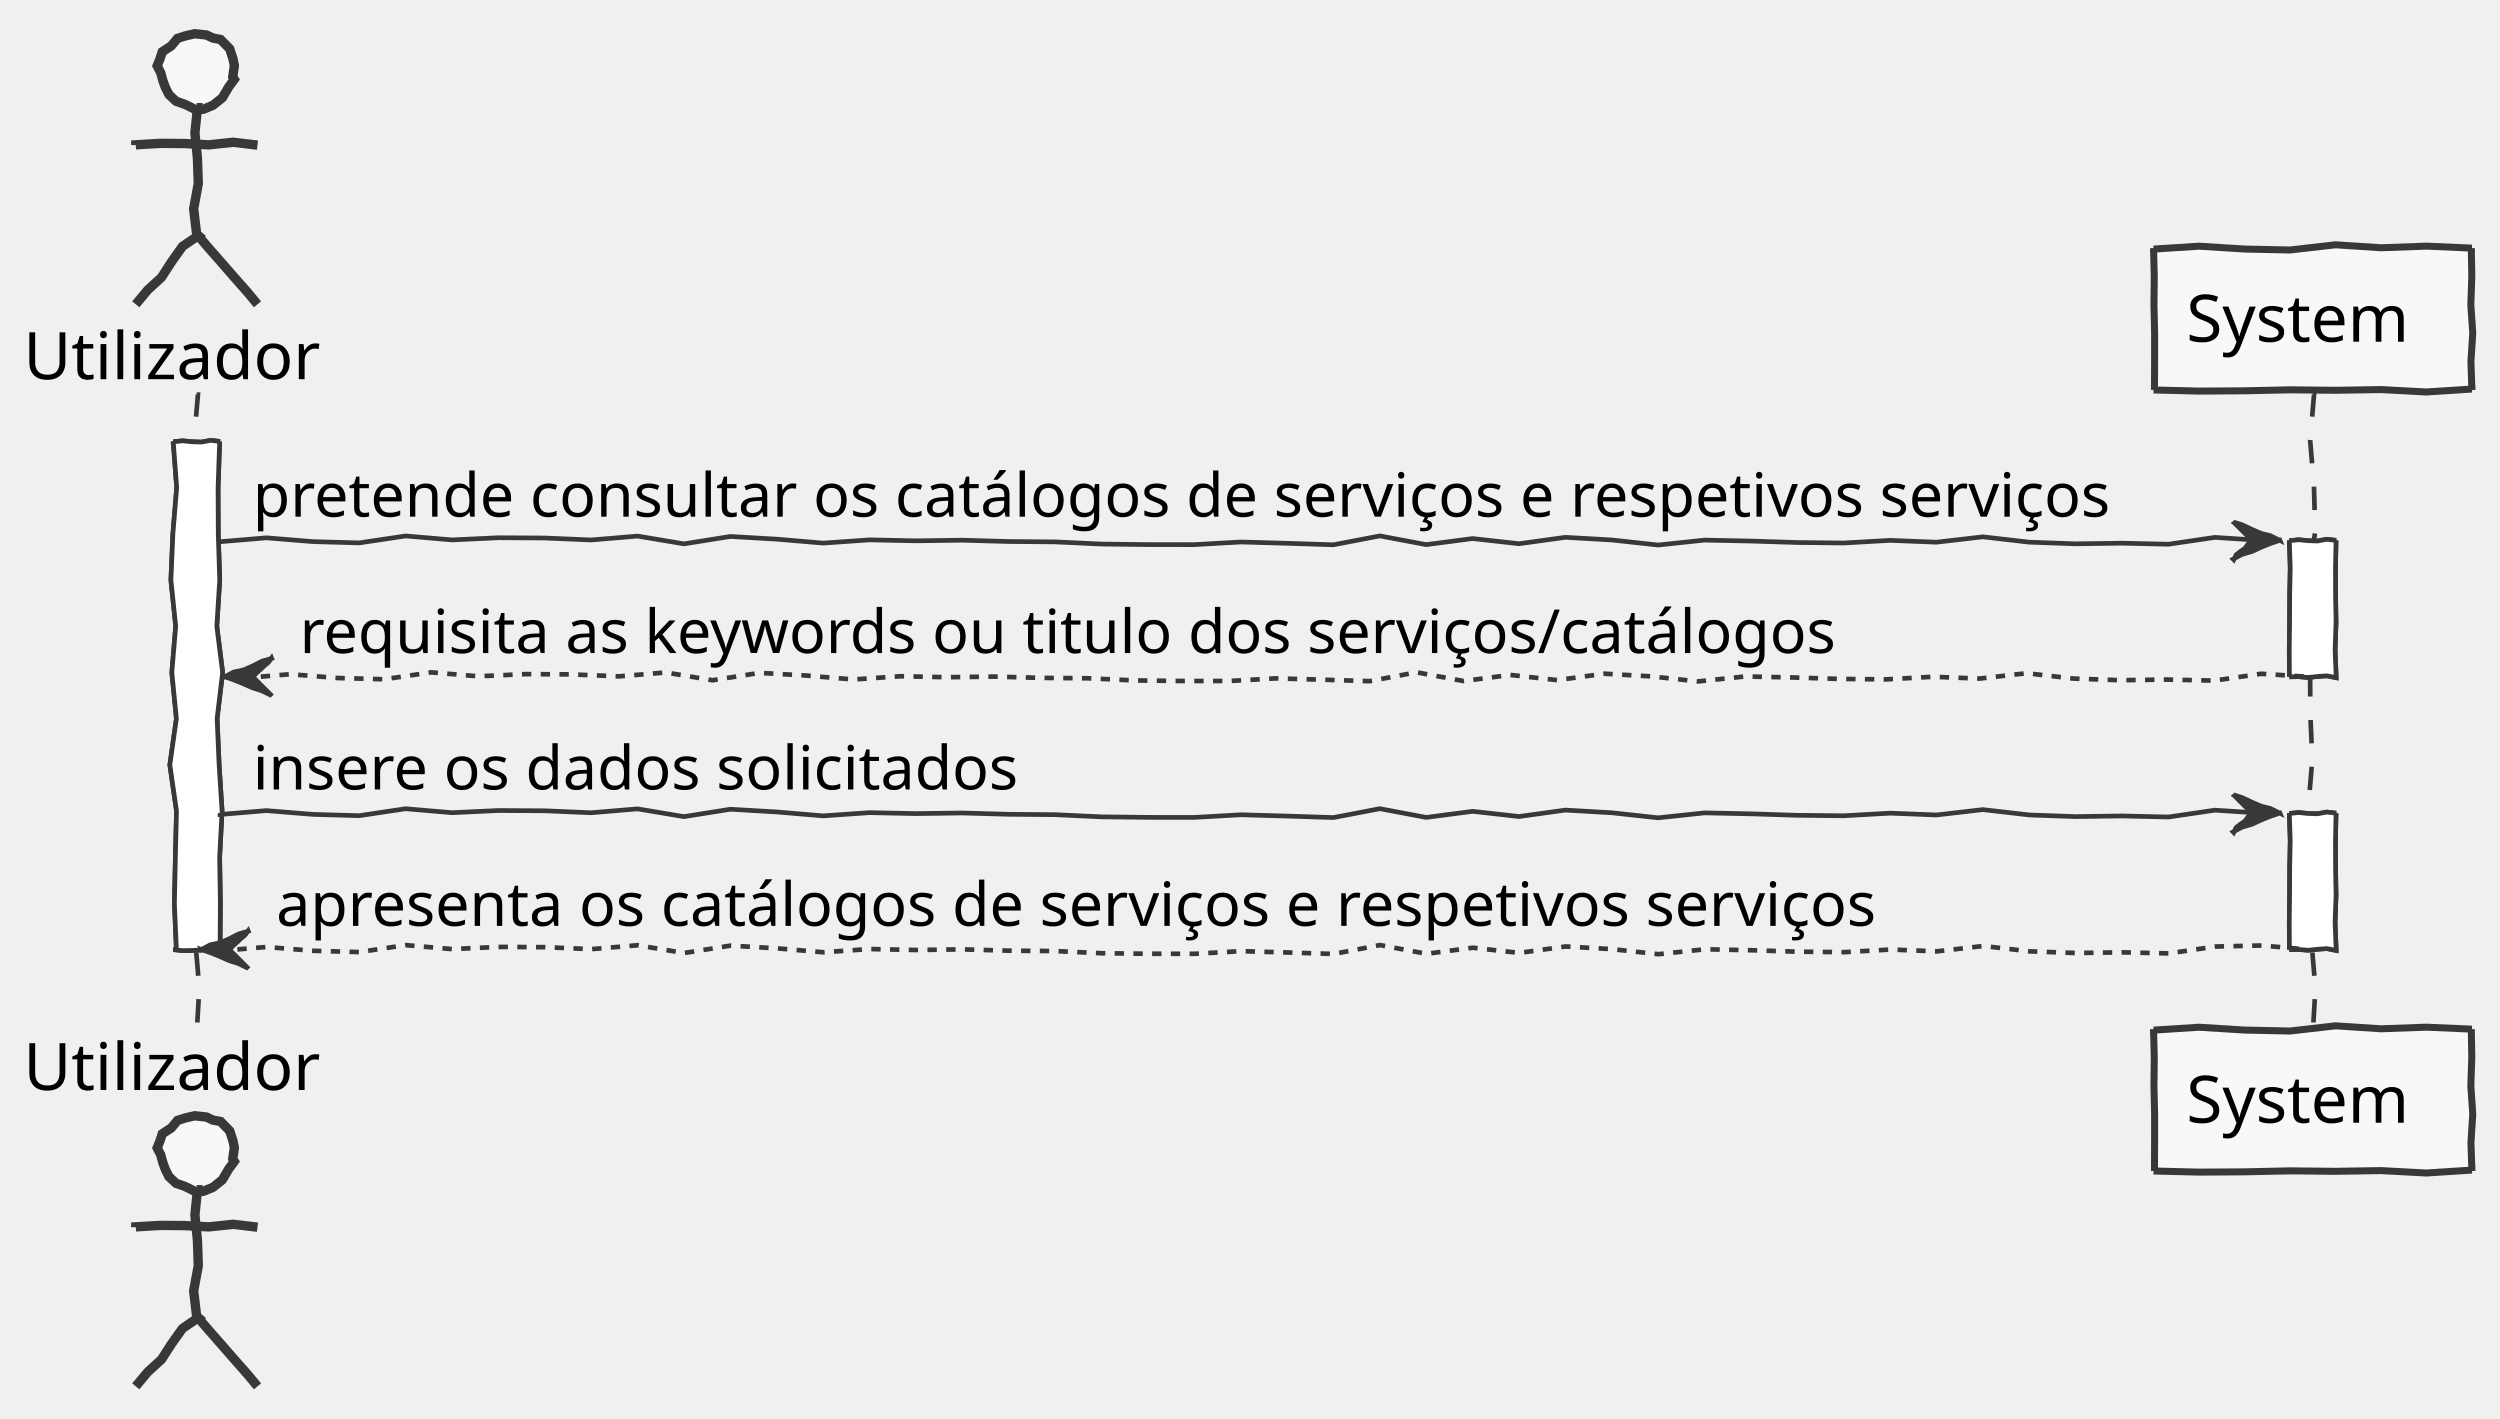
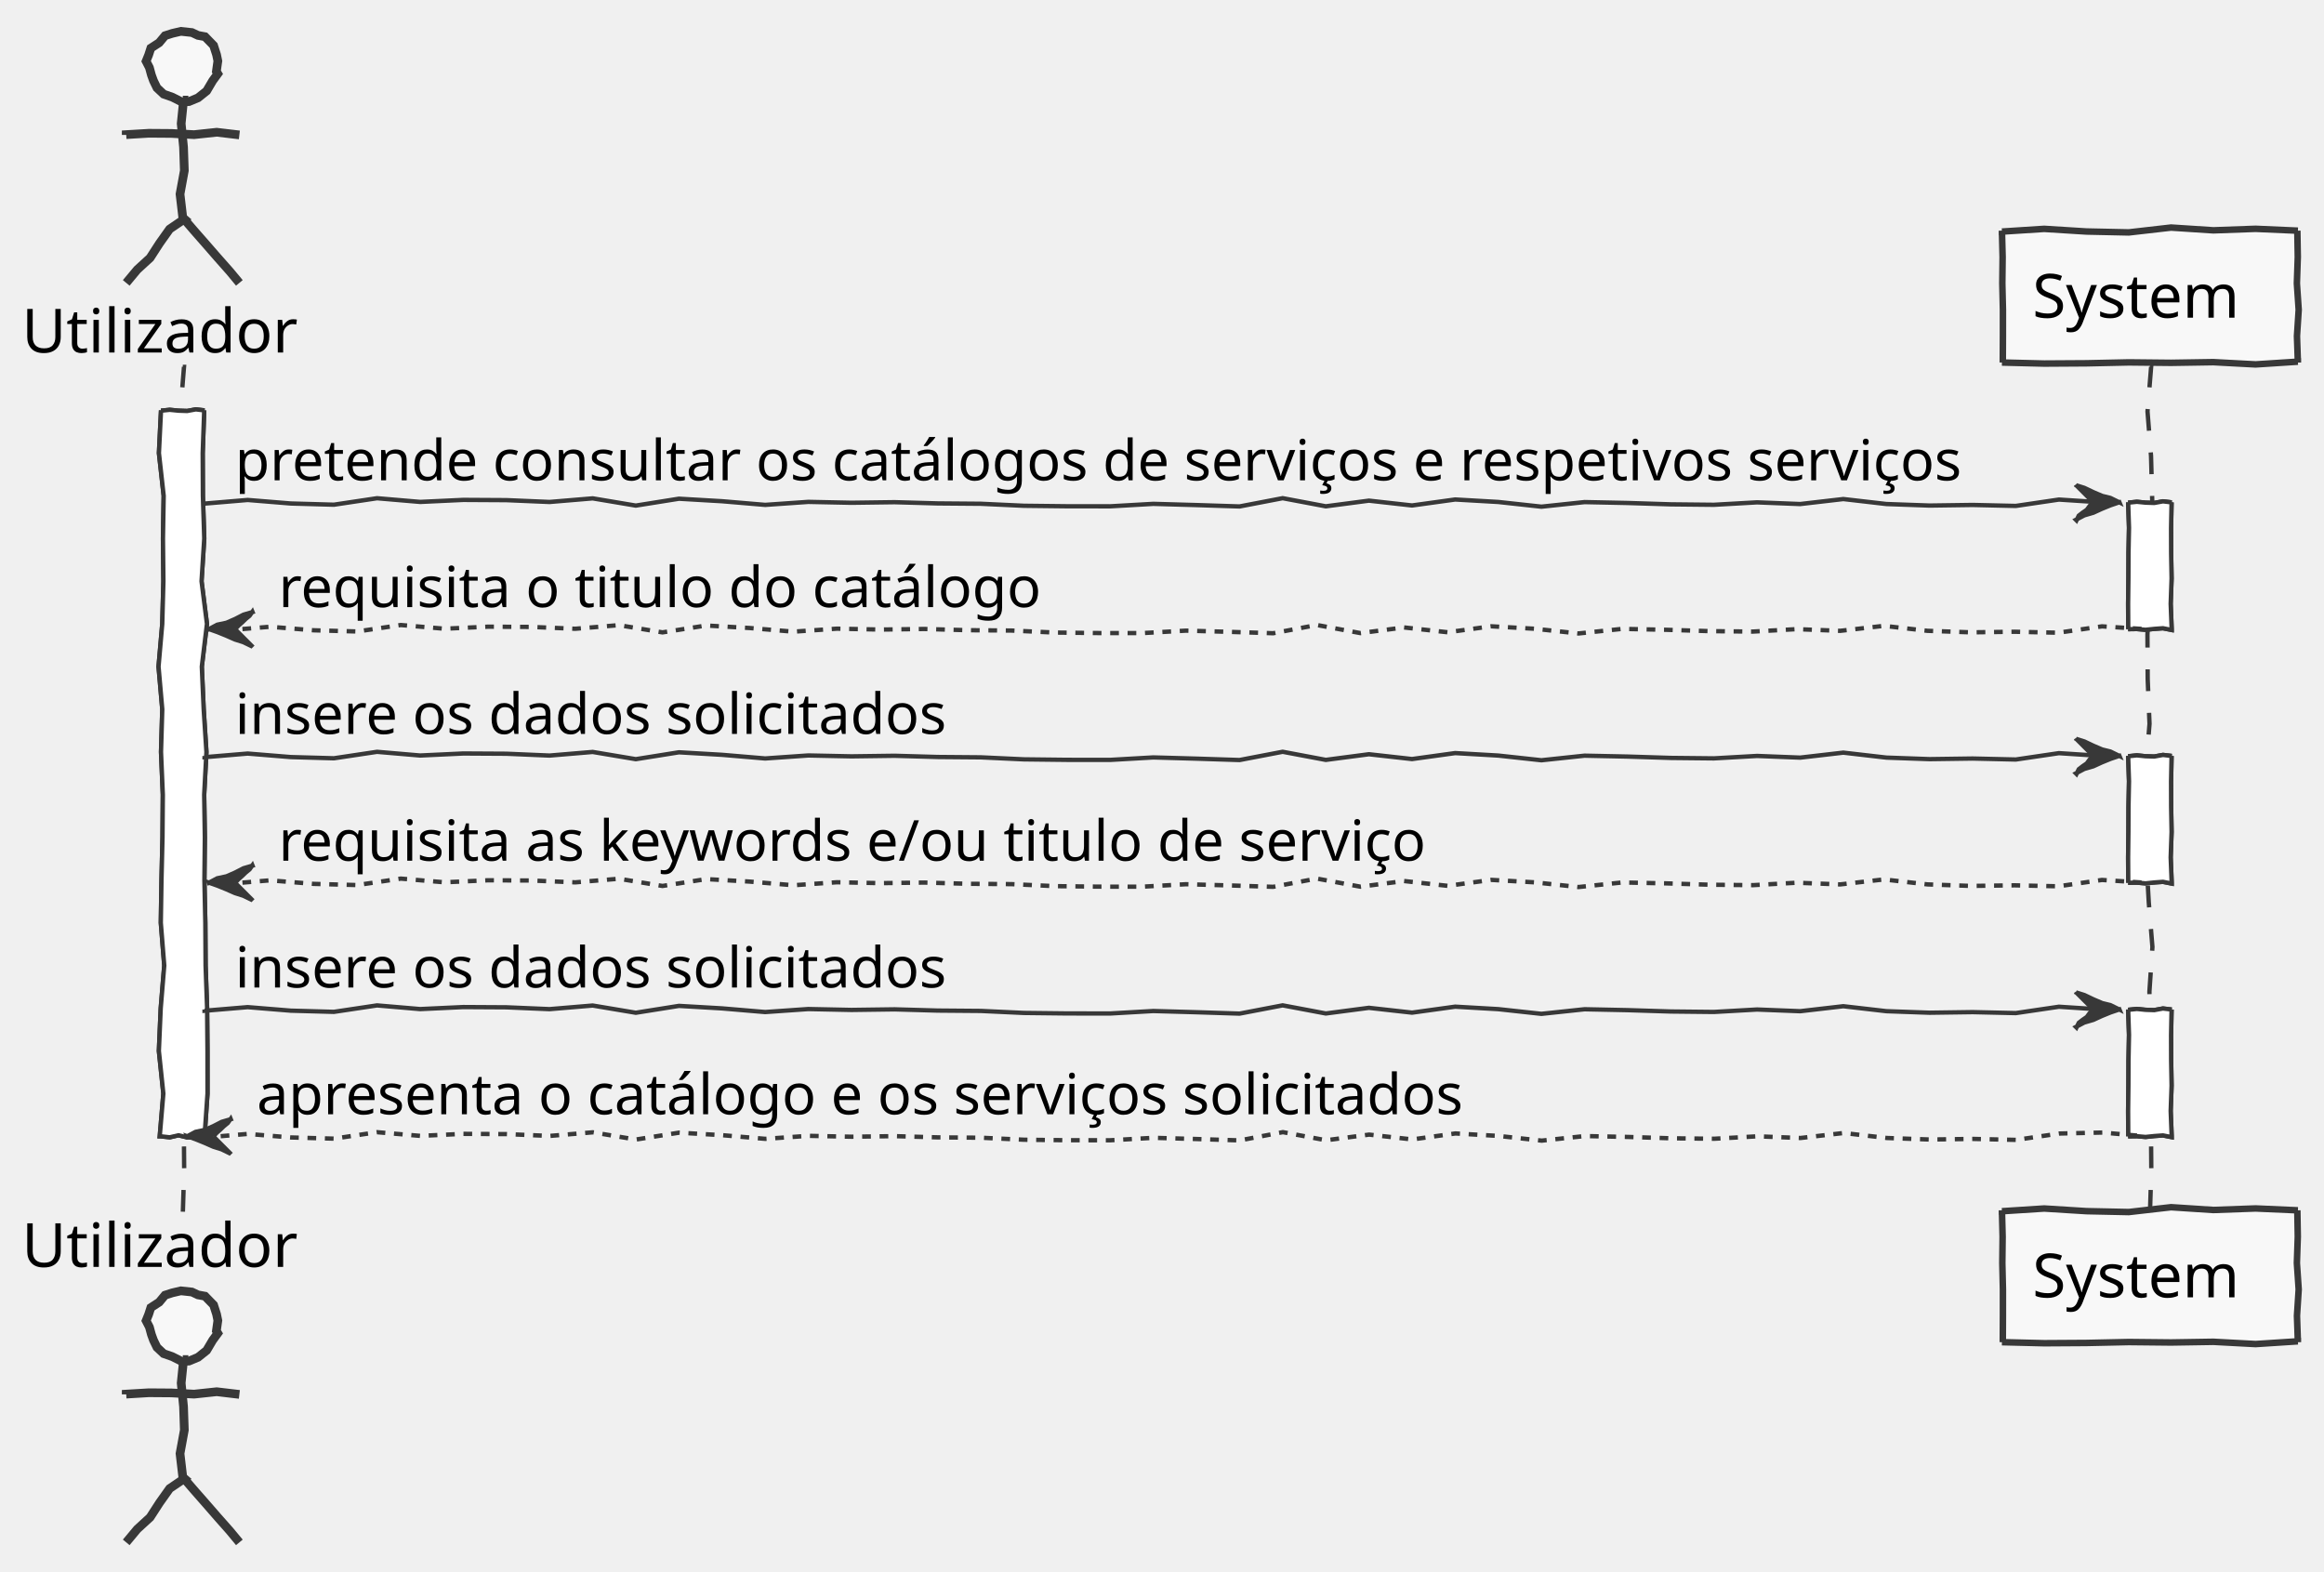
- <svg xmlns="http://www.w3.org/2000/svg" contentScriptType="application/ecmascript" contentStyleType="text/css" height="303px" preserveAspectRatio="none" style="width:534px;height:303px;" version="1.1" viewBox="0 0 534 303" width="534px" zoomAndPan="magnify">
+ <svg xmlns="http://www.w3.org/2000/svg" contentScriptType="application/ecmascript" contentStyleType="text/css" height="361px" preserveAspectRatio="none" style="width:534px;height:361px;" version="1.1" viewBox="0 0 534 361" width="534px" zoomAndPan="magnify">
  <defs />
  <g>
-     <polygon fill="#FFFFFF" points="37,94.297,37,94.367,39,94.159,41,94.361,43,94.43,45,94.059,47,94.297,46.922,94.297,46.574,104.163,46.617,114.03,46.932,123.896,46.309,133.763,47.554,143.629,46.37,153.496,46.802,163.362,47.432,173.229,46.914,183.095,47.068,192.962,47,202.828,47,202.817,45,202.888,43,202.908,41,203.023,39,203.052,37,202.828,37.679,202.828,37.255,192.962,37.464,183.095,37.702,173.229,36.279,163.362,37.678,153.496,36.703,143.629,37.534,133.763,36.505,123.896,36.931,114.03,37.742,104.163,37,94.297" style="stroke:#383838;stroke-width:1.0;" />
+     <polygon fill="#FFFFFF" points="37,94.297,37,94.367,39,94.159,41,94.361,43,94.43,45,94.059,47,94.297,46.922,94.297,46.574,104.109,46.617,113.92,46.932,123.732,46.309,133.543,47.554,143.355,46.37,153.166,46.802,162.978,47.432,172.79,46.914,182.601,47.068,192.413,46.968,202.224,47.178,212.036,47.239,221.847,47.586,231.659,47.671,241.471,47.679,251.282,47,261.094,47,261.179,45,261.248,43,261.328,41,260.853,39,261.32,37,261.094,36.703,261.094,37.534,251.282,36.505,241.471,36.931,231.659,37.742,221.847,36.951,212.036,37.105,202.224,37.339,192.413,37.416,182.601,36.996,172.79,37.287,162.978,36.428,153.166,37.284,143.355,37.548,133.543,37.444,123.732,37.613,113.92,36.517,104.109,37,94.297" style="stroke:#383838;stroke-width:1.0;" />
    <polygon fill="#FFFFFF" points="489,115.43,489,115.5,491,115.292,493,115.494,495,115.563,497,115.192,499,115.43,498.974,115.43,498.858,121.256,498.872,127.083,498.977,132.909,498.769,138.736,499,144.562,499,144.747,497,144.352,495,144.497,493,144.707,491,144.534,489,144.562,489.023,144.562,488.989,138.736,489.06,132.909,489.08,127.083,489.195,121.256,489,115.43" style="stroke:#383838;stroke-width:1.0;" />
    <polygon fill="#FFFFFF" points="489,173.695,489,173.765,491,173.557,493,173.76,495,173.828,497,173.458,499,173.695,498.974,173.695,498.858,179.522,498.872,185.348,498.977,191.175,498.769,197.002,499,202.828,499,203.013,497,202.618,495,202.762,493,202.972,491,202.799,489,202.828,489.023,202.828,488.989,197.002,489.06,191.175,489.08,185.348,489.195,179.522,489,173.695" style="stroke:#383838;stroke-width:1.0;" />
-     <path d="M42,84.297 L42.28,84.297 L41.448,94.049 L42.258,103.801 L42.533,113.554 L41.049,123.306 L41.896,133.058 L41.431,142.81 L41.489,152.562 L41.909,162.315 L41.078,172.067 L42.738,181.819 L41.16,191.571 L41.736,201.324 L42.576,211.076 L42,220.828 " fill="none" style="stroke:#383838;stroke-width:1.0;stroke-dasharray:5.0,5.0;" />
-     <path d="M494,84.297 L494.28,84.297 L493.448,94.049 L494.258,103.801 L494.533,113.554 L493.049,123.306 L493.896,133.058 L493.431,142.81 L493.489,152.562 L493.909,162.315 L493.078,172.067 L494.738,181.819 L493.16,191.571 L493.736,201.324 L494.576,211.076 L494,220.828 " fill="none" style="stroke:#383838;stroke-width:1.0;stroke-dasharray:5.0,5.0;" />
+     <polygon fill="#FFFFFF" points="489,231.961,489,232.031,491,231.823,493,232.025,495,232.094,497,231.723,499,231.961,498.974,231.961,498.858,237.787,498.872,243.614,498.977,249.441,498.769,255.267,499,261.094,499,261.278,497,260.884,495,261.028,493,261.238,491,261.065,489,261.094,489.023,261.094,488.989,255.267,489.06,249.441,489.08,243.614,489.195,237.787,489,231.961" style="stroke:#383838;stroke-width:1.0;" />
+     <path d="M42,84.297 L42.28,84.297 L41.448,94.549 L42.258,104.802 L42.533,115.054 L41.049,125.307 L41.896,135.559 L41.431,145.812 L41.489,156.064 L41.909,166.317 L41.078,176.569 L42.738,186.821 L41.16,197.074 L41.736,207.327 L42.576,217.579 L41.886,227.831 L42.091,238.084 L41.957,248.336 L42.238,258.589 L42.319,268.841 L42,279.094 " fill="none" style="stroke:#383838;stroke-width:1.0;stroke-dasharray:5.0,5.0;" />
+     <path d="M494,84.297 L494.28,84.297 L493.448,94.549 L494.258,104.802 L494.533,115.054 L493.049,125.307 L493.896,135.559 L493.431,145.812 L493.489,156.064 L493.909,166.317 L493.078,176.569 L494.738,186.821 L493.16,197.074 L493.736,207.327 L494.576,217.579 L493.886,227.831 L494.091,238.084 L493.957,248.336 L494.238,258.589 L494.319,268.841 L494,279.094 " fill="none" style="stroke:#383838;stroke-width:1.0;stroke-dasharray:5.0,5.0;" />
    <text fill="#000000" font-family="FG Virgil" font-size="14" lengthAdjust="spacing" textLength="68" x="5" y="80.995">Utilizador</text>
    <polygon fill="#F8F8F8" points="50.044,16.946,48.871,18.548,47.484,20.895,45.501,22.477,43.416,23.341,41.754,23.417,39.618,22.335,37.602,21.628,36.072,20.194,35.27,18.551,34.794,17.243,34.328,15.535,33.571,14.065,34.153,12.63,34.662,11.058,36.574,9.814,37.919,8.201,39.584,7.665,41.564,7.204,44.102,7.478,45.492,8.133,47.109,8.431,49.074,10.444,49.76,12.57,50.057,14.021,49.72,16.411" style="stroke:#383838;stroke-width:2.0;" />
    <path d="M42,23 L42.187,23 L41.632,28.4 L42.172,33.8 L42.355,39.2 L41.366,44.6 L42,50 M29,31 L29,30.931 L34.2,30.621 L39.4,30.659 L44.6,30.939 L49.8,30.385 L55,31 M42,50 L42.372,50.322 L38.977,52.633 L36.667,55.885 L34.49,59.252 L31.542,61.95 L29,65 M42,50 L42.046,50.04 L44.578,52.981 L47.32,56.104 L49.961,59.139 L52.793,62.341 L55,65 " fill="none" style="stroke:#383838;stroke-width:2.0;" />
-     <text fill="#000000" font-family="FG Virgil" font-size="14" lengthAdjust="spacing" textLength="68" x="5" y="232.823">Utilizador</text>
-     <polygon fill="#F8F8F8" points="50.044,248.071,48.871,249.673,47.484,252.02,45.501,253.602,43.416,254.466,41.754,254.542,39.618,253.46,37.602,252.753,36.072,251.319,35.27,249.676,34.794,248.368,34.328,246.66,33.571,245.19,34.153,243.755,34.662,242.183,36.574,240.939,37.919,239.326,39.584,238.79,41.564,238.329,44.102,238.603,45.492,239.258,47.109,239.556,49.074,241.569,49.76,243.695,50.057,245.146,49.72,247.536" style="stroke:#383838;stroke-width:2.0;" />
-     <path d="M42,254.125 L42.187,254.125 L41.632,259.525 L42.172,264.925 L42.355,270.325 L41.366,275.725 L42,281.125 M29,262.125 L29,262.056 L34.2,261.746 L39.4,261.784 L44.6,262.064 L49.8,261.51 L55,262.125 M42,281.125 L42.372,281.447 L38.977,283.758 L36.667,287.01 L34.49,290.377 L31.542,293.075 L29,296.125 M42,281.125 L42.046,281.165 L44.578,284.106 L47.32,287.229 L49.961,290.264 L52.793,293.466 L55,296.125 " fill="none" style="stroke:#383838;stroke-width:2.0;" />
+     <text fill="#000000" font-family="FG Virgil" font-size="14" lengthAdjust="spacing" textLength="68" x="5" y="291.089">Utilizador</text>
+     <polygon fill="#F8F8F8" points="50.044,306.337,48.871,307.939,47.484,310.286,45.501,311.867,43.416,312.732,41.754,312.807,39.618,311.726,37.602,311.019,36.072,309.584,35.27,307.942,34.794,306.634,34.328,304.926,33.571,303.456,34.153,302.02,34.662,300.448,36.574,299.205,37.919,297.591,39.584,297.056,41.564,296.594,44.102,296.868,45.492,297.524,47.109,297.821,49.074,299.835,49.76,301.961,50.057,303.411,49.72,305.801" style="stroke:#383838;stroke-width:2.0;" />
+     <path d="M42,312.391 L42.187,312.391 L41.632,317.791 L42.172,323.191 L42.355,328.591 L41.366,333.991 L42,339.391 M29,320.391 L29,320.322 L34.2,320.012 L39.4,320.05 L44.6,320.33 L49.8,319.776 L55,320.391 M42,339.391 L42.372,339.713 L38.977,342.024 L36.667,345.276 L34.49,348.642 L31.542,351.341 L29,354.391 M42,339.391 L42.046,339.43 L44.578,342.372 L47.32,345.495 L49.961,348.53 L52.793,351.732 L55,354.391 " fill="none" style="stroke:#383838;stroke-width:2.0;" />
    <polygon fill="#F8F8F8" points="460,53,460,53.21,469.714,52.586,479.429,53.193,489.143,53.4,498.857,52.287,508.571,52.922,518.286,52.574,528,53,527.872,53,527.977,59.059,527.769,65.119,528.184,71.178,527.79,77.237,528,83.297,528,83.099,518.286,83.729,508.571,83.211,498.857,83.365,489.143,83.265,479.429,83.475,469.714,83.536,460,83.297,460.195,83.297,460.224,77.237,460.226,71.178,460.085,65.119,460.154,59.059,460,53" style="stroke:#383838;stroke-width:1.5;" />
    <text fill="#000000" font-family="FG Virgil" font-size="14" lengthAdjust="spacing" textLength="54" x="467" y="72.995">System</text>
-     <polygon fill="#F8F8F8" points="460,219.828,460,220.038,469.714,219.414,479.429,220.021,489.143,220.228,498.857,219.115,508.571,219.75,518.286,219.402,528,219.828,527.872,219.828,527.977,225.887,527.769,231.947,528.184,238.006,527.79,244.066,528,250.125,528,249.927,518.286,250.557,508.571,250.039,498.857,250.193,489.143,250.093,479.429,250.304,469.714,250.364,460,250.125,460.195,250.125,460.224,244.066,460.226,238.006,460.085,231.947,460.154,225.887,460,219.828" style="stroke:#383838;stroke-width:1.5;" />
-     <text fill="#000000" font-family="FG Virgil" font-size="14" lengthAdjust="spacing" textLength="54" x="467" y="239.823">System</text>
-     <polygon fill="#FFFFFF" points="37,94.297,37,94.367,39,94.159,41,94.361,43,94.43,45,94.059,47,94.297,46.922,94.297,46.574,104.163,46.617,114.03,46.932,123.896,46.309,133.763,47.554,143.629,46.37,153.496,46.802,163.362,47.432,173.229,46.914,183.095,47.068,192.962,47,202.828,47,202.817,45,202.888,43,202.908,41,203.023,39,203.052,37,202.828,37.679,202.828,37.255,192.962,37.464,183.095,37.702,173.229,36.279,163.362,37.678,153.496,36.703,143.629,37.534,133.763,36.505,123.896,36.931,114.03,37.742,104.163,37,94.297" style="stroke:#383838;stroke-width:1.0;" />
+     <polygon fill="#F8F8F8" points="460,278.094,460,278.304,469.714,277.679,479.429,278.287,489.143,278.493,498.857,277.38,508.571,278.016,518.286,277.667,528,278.094,527.872,278.094,527.977,284.153,527.769,290.212,528.184,296.272,527.79,302.331,528,308.391,528,308.193,518.286,308.823,508.571,308.305,498.857,308.459,489.143,308.359,479.429,308.569,469.714,308.63,460,308.391,460.195,308.391,460.224,302.331,460.226,296.272,460.085,290.212,460.154,284.153,460,278.094" style="stroke:#383838;stroke-width:1.5;" />
+     <text fill="#000000" font-family="FG Virgil" font-size="14" lengthAdjust="spacing" textLength="54" x="467" y="298.089">System</text>
+     <polygon fill="#FFFFFF" points="37,94.297,37,94.367,39,94.159,41,94.361,43,94.43,45,94.059,47,94.297,46.922,94.297,46.574,104.109,46.617,113.92,46.932,123.732,46.309,133.543,47.554,143.355,46.37,153.166,46.802,162.978,47.432,172.79,46.914,182.601,47.068,192.413,46.968,202.224,47.178,212.036,47.239,221.847,47.586,231.659,47.671,241.471,47.679,251.282,47,261.094,47,261.179,45,261.248,43,261.328,41,260.853,39,261.32,37,261.094,36.703,261.094,37.534,251.282,36.505,241.471,36.931,231.659,37.742,221.847,36.951,212.036,37.105,202.224,37.339,192.413,37.416,182.601,36.996,172.79,37.287,162.978,36.428,153.166,37.284,143.355,37.548,133.543,37.444,123.732,37.613,113.92,36.517,104.109,37,94.297" style="stroke:#383838;stroke-width:1.0;" />
    <polygon fill="#FFFFFF" points="489,115.43,489,115.5,491,115.292,493,115.494,495,115.563,497,115.192,499,115.43,498.974,115.43,498.858,121.256,498.872,127.083,498.977,132.909,498.769,138.736,499,144.562,499,144.747,497,144.352,495,144.497,493,144.707,491,144.534,489,144.562,489.023,144.562,488.989,138.736,489.06,132.909,489.08,127.083,489.195,121.256,489,115.43" style="stroke:#383838;stroke-width:1.0;" />
    <polygon fill="#FFFFFF" points="489,173.695,489,173.765,491,173.557,493,173.76,495,173.828,497,173.458,499,173.695,498.974,173.695,498.858,179.522,498.872,185.348,498.977,191.175,498.769,197.002,499,202.828,499,203.013,497,202.618,495,202.762,493,202.972,491,202.799,489,202.828,489.023,202.828,488.989,197.002,489.06,191.175,489.08,185.348,489.195,179.522,489,173.695" style="stroke:#383838;stroke-width:1.0;" />
+     <polygon fill="#FFFFFF" points="489,231.961,489,232.031,491,231.823,493,232.025,495,232.094,497,231.723,499,231.961,498.974,231.961,498.858,237.787,498.872,243.614,498.977,249.441,498.769,255.267,499,261.094,499,261.278,497,260.884,495,261.028,493,261.238,491,261.065,489,261.094,489.023,261.094,488.989,255.267,489.06,249.441,489.08,243.614,489.195,237.787,489,231.961" style="stroke:#383838;stroke-width:1.0;" />
    <polygon fill="#383838" points="477,111.43,477.026,111.495,478.949,112.102,481.024,113.09,483.05,113.953,484.912,114.409,487,115.43,486.99,115.406,484.947,116.098,482.952,116.911,480.992,117.809,478.914,118.416,477,119.43,477.13,119.56,477.651,118.481,478.553,117.783,479.502,117.132,480.18,116.21,481,115.43,481.016,115.446,480.192,114.622,479.442,113.872,478.656,113.086,477.938,112.368,477,111.43" style="stroke:#383838;stroke-width:1.0;" />
    <path d="M47,115.43 L47,115.71 L56.909,114.877 L66.818,115.687 L76.727,115.963 L86.636,114.478 L96.546,115.326 L106.454,114.861 L116.364,114.918 L126.273,115.339 L136.182,114.508 L146.091,116.168 L156,114.589 L165.909,115.166 L175.818,116.006 L185.727,115.315 L195.636,115.521 L205.546,115.387 L215.454,115.668 L225.364,115.749 L235.273,116.211 L245.182,116.324 L255.091,116.335 L265,115.769 L274.909,116.048 L284.818,116.366 L294.727,114.468 L304.636,116.334 L314.546,115.034 L324.454,116.141 L334.364,114.77 L344.273,115.338 L354.182,116.418 L364.091,115.365 L374,115.57 L383.909,115.881 L393.818,115.985 L403.727,115.424 L413.636,115.813 L423.546,114.666 L433.454,115.809 L443.364,116.161 L453.273,116.022 L463.182,116.247 L473.091,114.786 L483,115.43 " fill="none" style="stroke:#383838;stroke-width:1.0;" />
    <text fill="#000000" font-family="FG Virgil" font-size="13" lengthAdjust="spacing" textLength="423" x="54" y="110.364">pretende consultar os catálogos de serviços e respetivos serviços</text>
    <polygon fill="#383838" points="58,140.562,58.026,140.627,55.949,141.234,54.024,142.222,52.05,143.086,49.912,143.542,48,144.562,47.99,144.538,49.947,145.231,51.953,146.044,53.992,146.941,55.914,147.548,58,148.562,58.13,148.693,57.051,147.614,56.353,146.916,55.702,146.264,54.78,145.342,54,144.562,54.016,144.579,54.792,143.755,55.642,143.005,56.456,142.219,57.338,141.5,58,140.562" style="stroke:#383838;stroke-width:1.0;" />
    <path d="M52,144.562 L52,144.843 L62.023,144.01 L72.046,144.82 L82.068,145.095 L92.091,143.611 L102.114,144.459 L112.136,143.994 L122.159,144.051 L132.182,144.472 L142.204,143.641 L152.227,145.301 L162.25,143.722 L172.273,144.299 L182.296,145.138 L192.318,144.448 L202.341,144.654 L212.364,144.52 L222.386,144.8 L232.409,144.881 L242.432,145.343 L252.454,145.457 L262.477,145.468 L272.5,144.902 L282.523,145.181 L292.546,145.499 L302.568,143.601 L312.591,145.467 L322.614,144.167 L332.636,145.274 L342.659,143.903 L352.682,144.471 L362.704,145.551 L372.727,144.498 L382.75,144.703 L392.773,145.014 L402.796,145.118 L412.818,144.557 L422.841,144.946 L432.864,143.799 L442.886,144.942 L452.909,145.293 L462.932,145.155 L472.954,145.38 L482.977,143.918 L493,144.562 " fill="none" style="stroke:#383838;stroke-width:1.0;stroke-dasharray:2.0,2.0;" />
-     <text fill="#000000" font-family="FG Virgil" font-size="13" lengthAdjust="spacing" textLength="346" x="64" y="139.497">requisita as keywords ou titulo dos serviços/catálogos</text>
+     <text fill="#000000" font-family="FG Virgil" font-size="13" lengthAdjust="spacing" textLength="182" x="64" y="139.497">requisita o titulo do catálogo</text>
    <polygon fill="#383838" points="477,169.695,477.026,169.76,478.949,170.367,481.024,171.355,483.05,172.219,484.912,172.674,487,173.695,486.99,173.671,484.947,174.363,482.952,175.177,480.992,176.074,478.914,176.681,477,177.695,477.13,177.826,477.651,176.747,478.553,176.049,479.502,175.397,480.18,174.475,481,173.695,481.016,173.711,480.192,172.888,479.442,172.137,478.656,171.352,477.938,170.633,477,169.695" style="stroke:#383838;stroke-width:1.0;" />
    <path d="M47,173.695 L47,173.976 L56.909,173.143 L66.818,173.953 L76.727,174.228 L86.636,172.744 L96.546,173.592 L106.454,173.127 L116.364,173.184 L126.273,173.604 L136.182,172.774 L146.091,174.434 L156,172.855 L165.909,173.432 L175.818,174.271 L185.727,173.581 L195.636,173.786 L205.546,173.653 L215.454,173.933 L225.364,174.014 L235.273,174.476 L245.182,174.59 L255.091,174.601 L265,174.035 L274.909,174.313 L284.818,174.632 L294.727,172.734 L304.636,174.6 L314.546,173.3 L324.454,174.407 L334.364,173.035 L344.273,173.604 L354.182,174.684 L364.091,173.63 L374,173.836 L383.909,174.147 L393.818,174.25 L403.727,173.69 L413.636,174.078 L423.546,172.932 L433.454,174.075 L443.364,174.426 L453.273,174.288 L463.182,174.513 L473.091,173.051 L483,173.695 " fill="none" style="stroke:#383838;stroke-width:1.0;" />
    <text fill="#000000" font-family="FG Virgil" font-size="13" lengthAdjust="spacing" textLength="172" x="54" y="168.629">insere os dados solicitados</text>
-     <polygon fill="#383838" points="53,198.828,53.026,198.893,50.949,199.5,49.024,200.488,47.05,201.352,44.912,201.807,43,202.828,42.99,202.804,44.947,203.496,46.953,204.309,48.992,205.207,50.914,205.814,53,206.828,53.13,206.959,52.051,205.88,51.353,205.181,50.702,204.53,49.78,203.608,49,202.828,49.016,202.844,49.792,202.021,50.642,201.27,51.456,200.484,52.338,199.766,53,198.828" style="stroke:#383838;stroke-width:1.0;" />
-     <path d="M47,202.828 L47,203.108 L56.911,202.276 L66.822,203.086 L76.733,203.361 L86.644,201.877 L96.556,202.725 L106.467,202.26 L116.378,202.317 L126.289,202.737 L136.2,201.906 L146.111,203.566 L156.022,201.988 L165.933,202.564 L175.844,203.404 L185.756,202.714 L195.667,202.919 L205.578,202.786 L215.489,203.066 L225.4,203.147 L235.311,203.609 L245.222,203.723 L255.133,203.734 L265.044,203.168 L274.956,203.446 L284.867,203.764 L294.778,201.867 L304.689,203.733 L314.6,202.433 L324.511,203.54 L334.422,202.168 L344.333,202.737 L354.244,203.817 L364.156,202.763 L374.067,202.969 L383.978,203.28 L393.889,203.383 L403.8,202.823 L413.711,203.211 L423.622,202.065 L433.533,203.207 L443.444,203.559 L453.356,203.421 L463.267,203.645 L473.178,202.184 L483.089,201.958 L493,202.828 " fill="none" style="stroke:#383838;stroke-width:1.0;stroke-dasharray:2.0,2.0;" />
-     <text fill="#000000" font-family="FG Virgil" font-size="13" lengthAdjust="spacing" textLength="367" x="59" y="197.762">apresenta os catálogos de serviços e respetivos serviços</text>
+     <polygon fill="#383838" points="58,198.828,58.026,198.893,55.949,199.5,54.024,200.488,52.05,201.352,49.912,201.807,48,202.828,47.99,202.804,49.947,203.496,51.953,204.309,53.992,205.207,55.914,205.814,58,206.828,58.13,206.959,57.051,205.88,56.353,205.181,55.702,204.53,54.78,203.608,54,202.828,54.016,202.844,54.792,202.021,55.642,201.27,56.456,200.484,57.338,199.766,58,198.828" style="stroke:#383838;stroke-width:1.0;" />
+     <path d="M52,202.828 L52,203.108 L62.023,202.276 L72.046,203.086 L82.068,203.361 L92.091,201.877 L102.114,202.725 L112.136,202.26 L122.159,202.317 L132.182,202.737 L142.204,201.906 L152.227,203.566 L162.25,201.988 L172.273,202.564 L182.296,203.404 L192.318,202.714 L202.341,202.919 L212.364,202.786 L222.386,203.066 L232.409,203.147 L242.432,203.609 L252.454,203.723 L262.477,203.734 L272.5,203.168 L282.523,203.446 L292.546,203.764 L302.568,201.867 L312.591,203.733 L322.614,202.433 L332.636,203.54 L342.659,202.168 L352.682,202.737 L362.704,203.817 L372.727,202.763 L382.75,202.969 L392.773,203.28 L402.796,203.383 L412.818,202.823 L422.841,203.211 L432.864,202.065 L442.886,203.207 L452.909,203.559 L462.932,203.421 L472.954,203.645 L482.977,202.184 L493,202.828 " fill="none" style="stroke:#383838;stroke-width:1.0;stroke-dasharray:2.0,2.0;" />
+     <text fill="#000000" font-family="FG Virgil" font-size="13" lengthAdjust="spacing" textLength="278" x="64" y="197.762">requisita as keywords e/ou titulo de serviço</text>
+     <polygon fill="#383838" points="477,227.961,477.026,228.026,478.949,228.633,481.024,229.621,483.05,230.485,484.912,230.94,487,231.961,486.99,231.937,484.947,232.629,482.952,233.442,480.992,234.34,478.914,234.947,477,235.961,477.13,236.091,477.651,235.012,478.553,234.314,479.502,233.663,480.18,232.741,481,231.961,481.016,231.977,480.192,231.153,479.442,230.403,478.656,229.617,477.938,228.899,477,227.961" style="stroke:#383838;stroke-width:1.0;" />
+     <path d="M47,231.961 L47,232.241 L56.909,231.409 L66.818,232.219 L76.727,232.494 L86.636,231.01 L96.546,231.857 L106.454,231.392 L116.364,231.45 L126.273,231.87 L136.182,231.039 L146.091,232.699 L156,231.121 L165.909,231.697 L175.818,232.537 L185.727,231.847 L195.636,232.052 L205.546,231.918 L215.454,232.199 L225.364,232.28 L235.273,232.742 L245.182,232.856 L255.091,232.867 L265,232.3 L274.909,232.579 L284.818,232.897 L294.727,230.999 L304.636,232.866 L314.546,231.566 L324.454,232.673 L334.364,231.301 L344.273,231.87 L354.182,232.95 L364.091,231.896 L374,232.101 L383.909,232.412 L393.818,232.516 L403.727,231.956 L413.636,232.344 L423.546,231.198 L433.454,232.34 L443.364,232.692 L453.273,232.554 L463.182,232.778 L473.091,231.317 L483,231.961 " fill="none" style="stroke:#383838;stroke-width:1.0;" />
+     <text fill="#000000" font-family="FG Virgil" font-size="13" lengthAdjust="spacing" textLength="172" x="54" y="226.895">insere os dados solicitados</text>
+     <polygon fill="#383838" points="53,257.094,53.026,257.159,50.949,257.765,49.024,258.754,47.05,259.617,44.912,260.073,43,261.094,42.99,261.07,44.947,261.762,46.953,262.575,48.992,263.473,50.914,264.08,53,265.094,53.13,265.224,52.051,264.145,51.353,263.447,50.702,262.796,49.78,261.873,49,261.094,49.016,261.11,49.792,260.286,50.642,259.536,51.456,258.75,52.338,258.032,53,257.094" style="stroke:#383838;stroke-width:1.0;" />
+     <path d="M47,261.094 L47,261.374 L56.911,260.541 L66.822,261.351 L76.733,261.627 L86.644,260.143 L96.556,260.99 L106.467,260.525 L116.378,260.582 L126.289,261.003 L136.2,260.172 L146.111,261.832 L156.022,260.253 L165.933,260.83 L175.844,261.67 L185.756,260.979 L195.667,261.185 L205.578,261.051 L215.489,261.332 L225.4,261.413 L235.311,261.875 L245.222,261.988 L255.133,261.999 L265.044,261.433 L274.956,261.712 L284.867,262.03 L294.778,260.132 L304.689,261.998 L314.6,260.698 L324.511,261.805 L334.422,260.434 L344.333,261.002 L354.244,262.083 L364.156,261.029 L374.067,261.234 L383.978,261.545 L393.889,261.649 L403.8,261.089 L413.711,261.477 L423.622,260.33 L433.533,261.473 L443.444,261.825 L453.356,261.687 L463.267,261.911 L473.178,260.45 L483.089,260.224 L493,261.094 " fill="none" style="stroke:#383838;stroke-width:1.0;stroke-dasharray:2.0,2.0;" />
+     <text fill="#000000" font-family="FG Virgil" font-size="13" lengthAdjust="spacing" textLength="295" x="59" y="256.028">apresenta o catálogo e os serviços solicitados</text>
  </g>
</svg>
